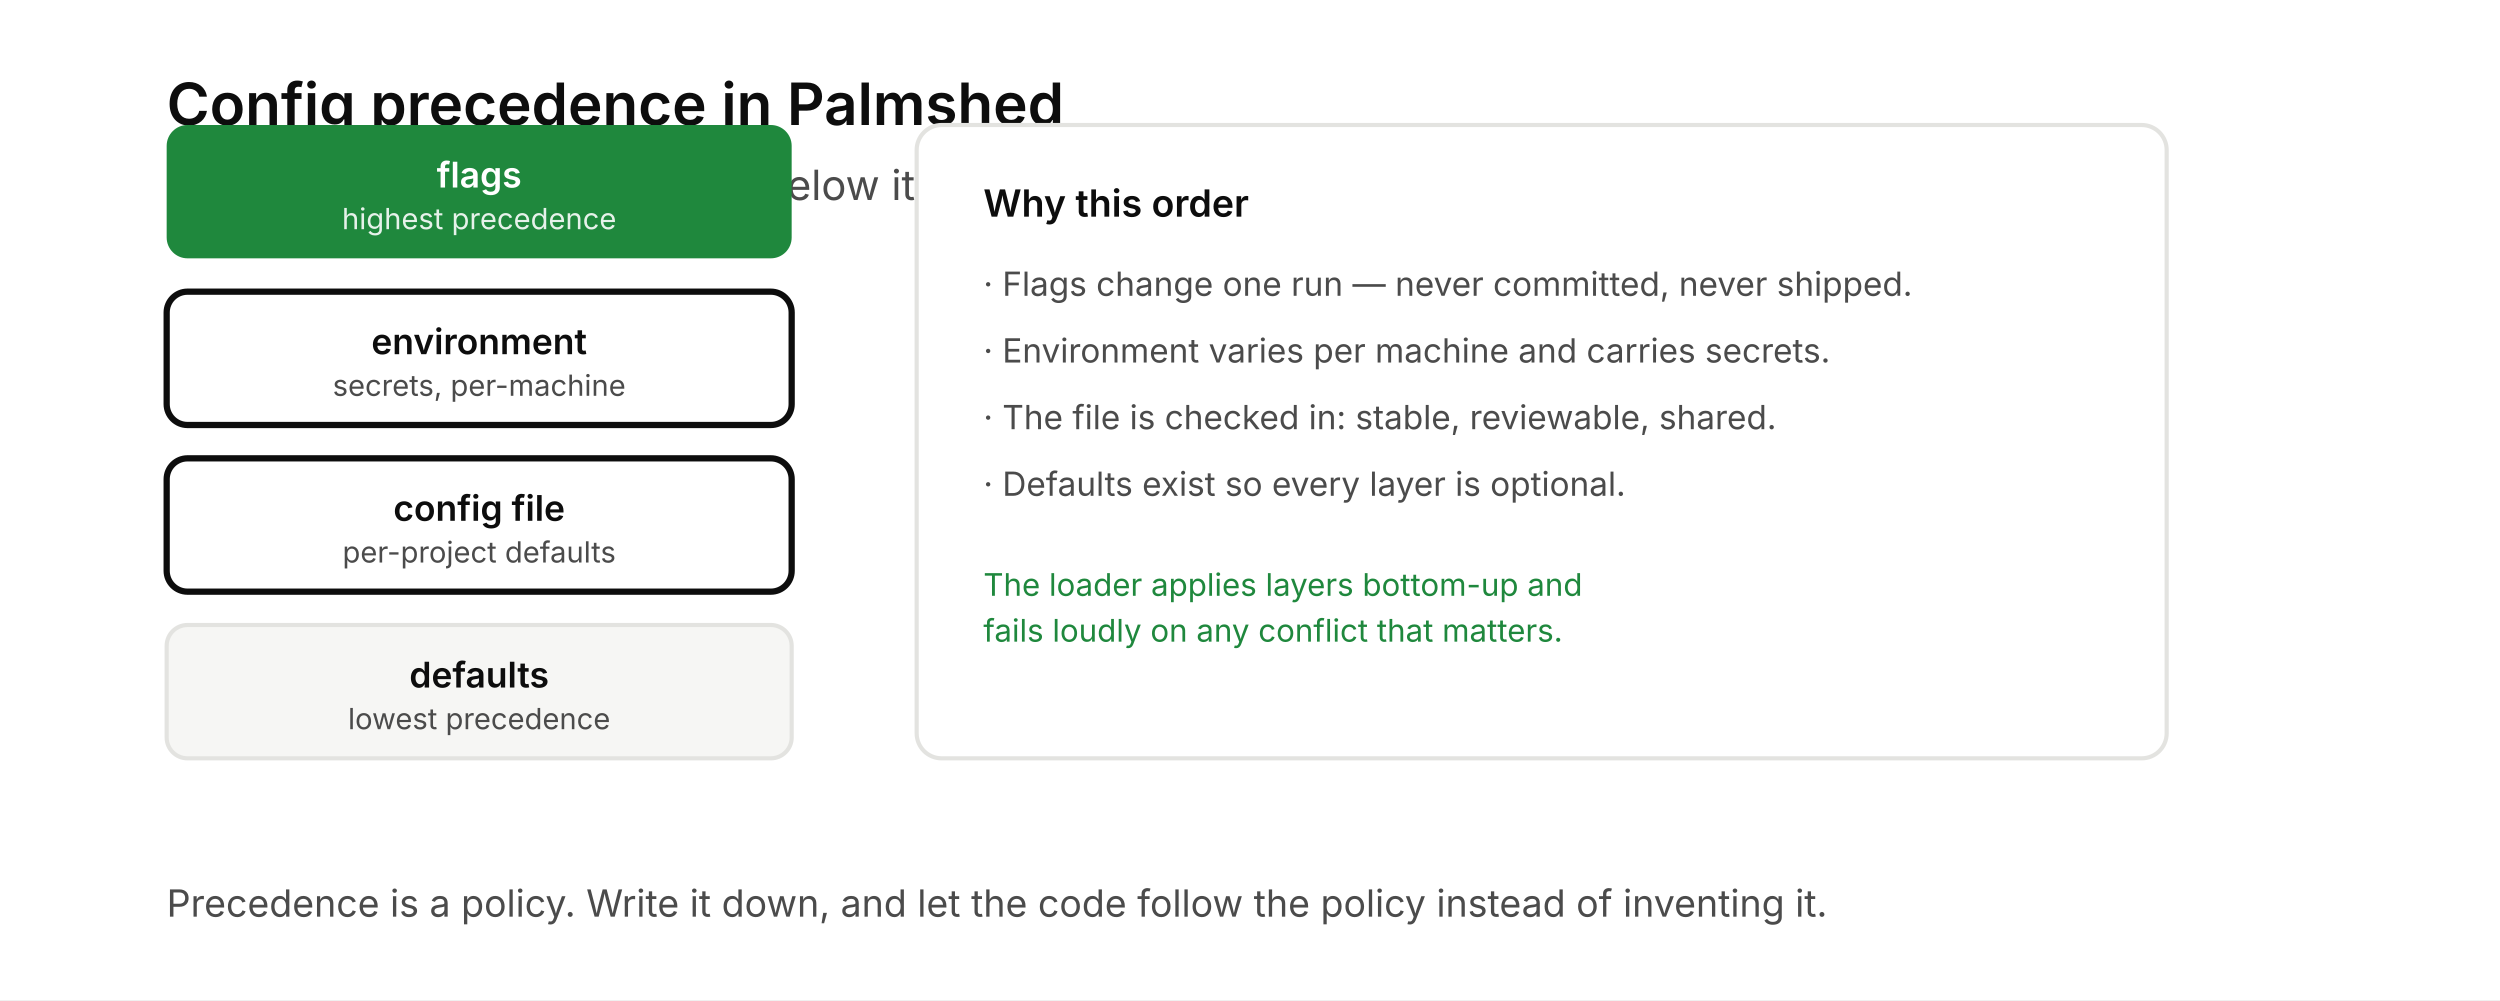
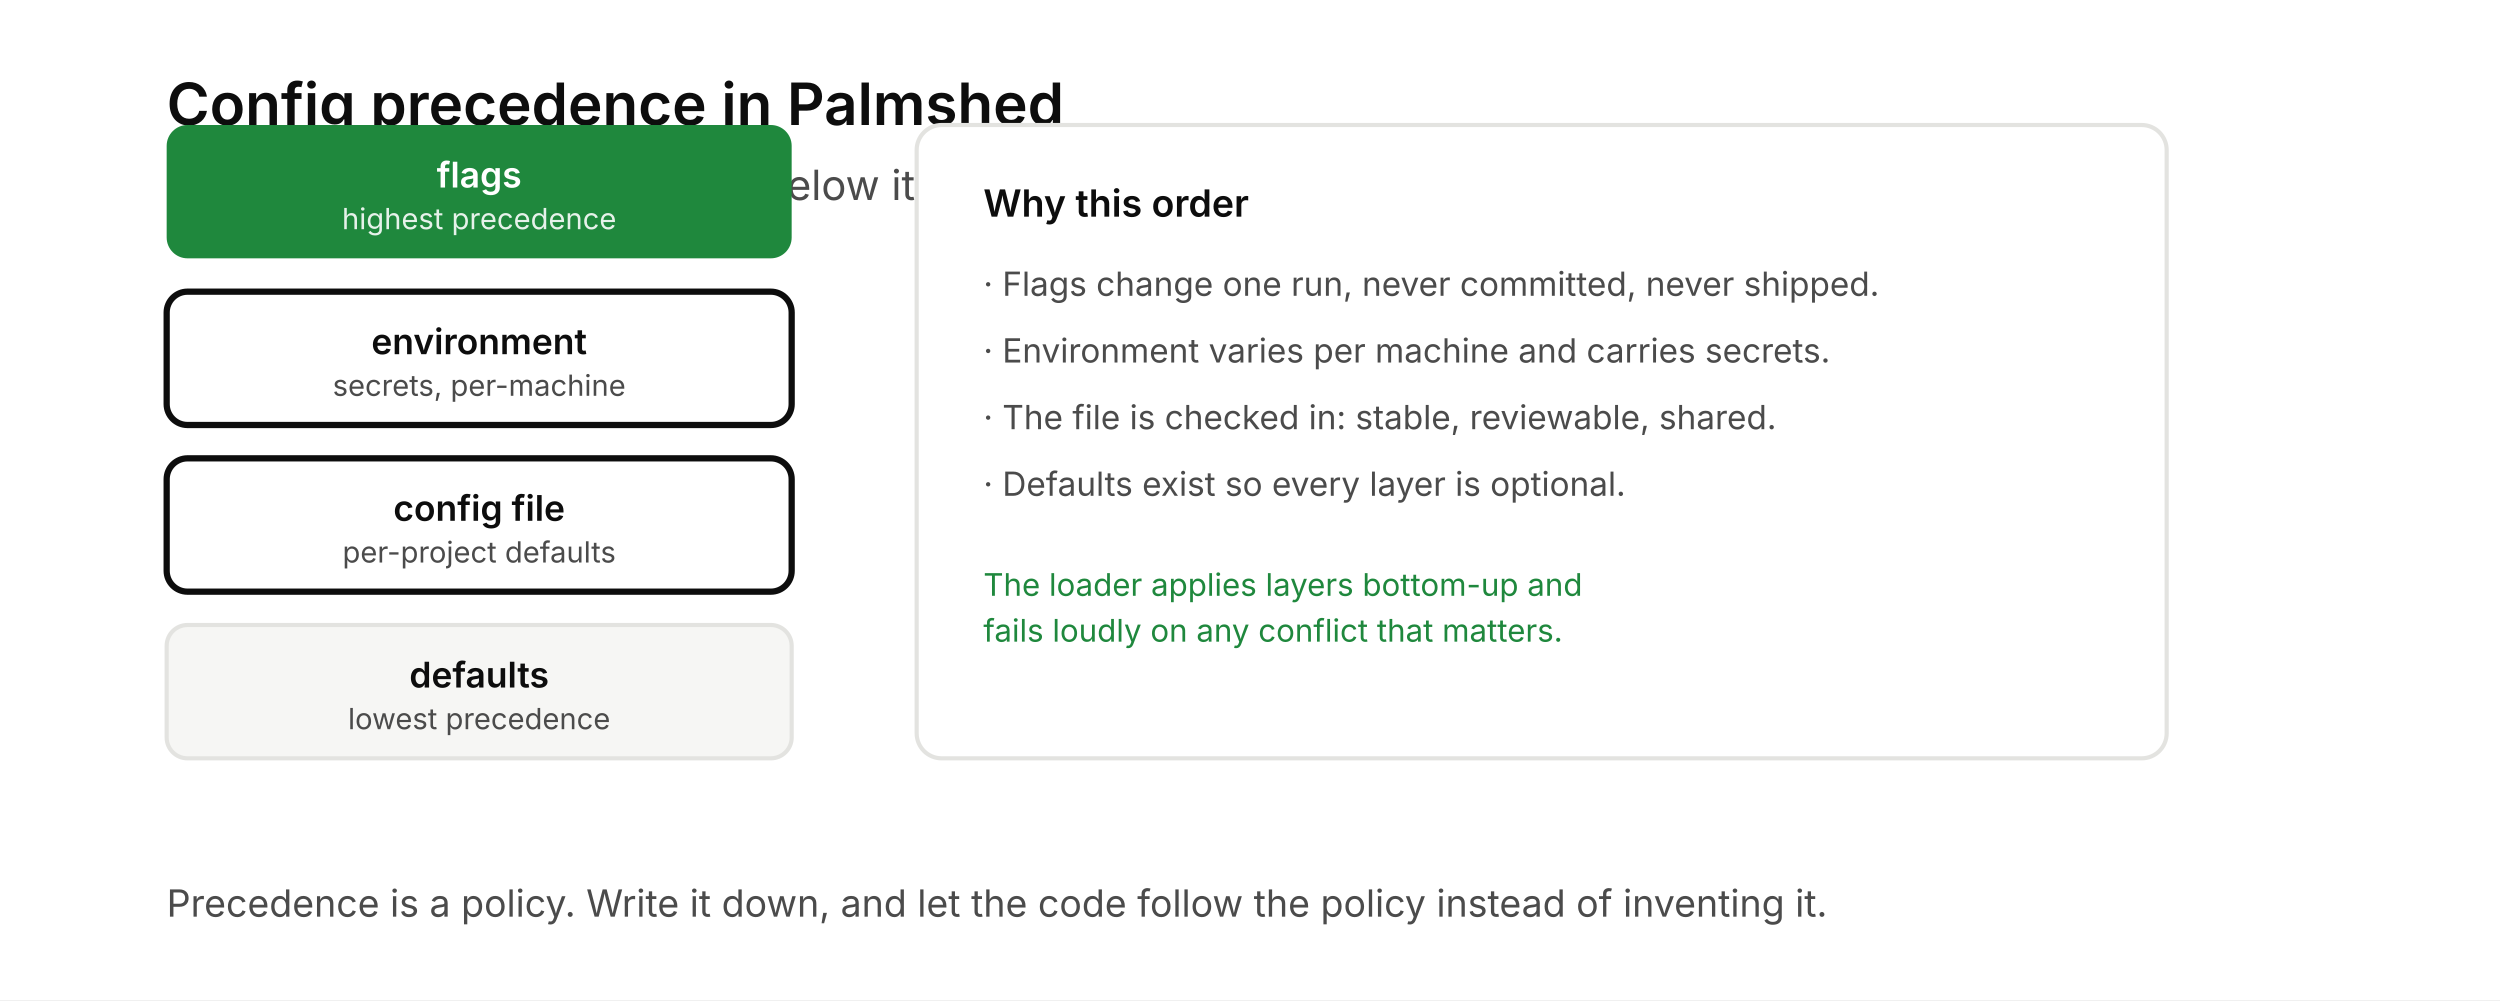
<svg xmlns="http://www.w3.org/2000/svg" width="1200" height="480" viewBox="0 0 1200 480" font-family="Inter, IBM Plex Sans, sans-serif">
  <rect width="1200" height="480" fill="#ffffff" />
  <text x="80" y="60" font-size="28" font-weight="600" fill="#0d0d0d">Config precedence in Palmshed</text>
  <text x="80" y="96" font-size="20" fill="#4b4b4b">Each layer overrides the ones below it. Higher wins, later wins.</text>
  <rect x="80" y="300" width="300" height="64" rx="10" fill="#f6f6f4" stroke="#e3e3e0" stroke-width="2" />
  <text x="230" y="330" font-size="17" font-weight="600" fill="#0d0d0d" text-anchor="middle">defaults</text>
  <text x="230" y="350" font-size="14" fill="#4b4b4b" text-anchor="middle">lowest precedence</text>
  <rect x="80" y="220" width="300" height="64" rx="10" fill="#ffffff" stroke="#0d0d0d" stroke-width="3" />
  <text x="230" y="250" font-size="17" font-weight="600" fill="#0d0d0d" text-anchor="middle">config file</text>
  <text x="230" y="270" font-size="14" fill="#4b4b4b" text-anchor="middle">per-project defaults</text>
  <rect x="80" y="140" width="300" height="64" rx="10" fill="#ffffff" stroke="#0d0d0d" stroke-width="3" />
  <text x="230" y="170" font-size="17" font-weight="600" fill="#0d0d0d" text-anchor="middle">environment</text>
  <text x="230" y="190" font-size="14" fill="#4b4b4b" text-anchor="middle">secrets, per-machine</text>
  <rect x="80" y="60" width="300" height="64" rx="10" fill="#1f883d" />
  <text x="230" y="90" font-size="17" font-weight="600" fill="#ffffff" text-anchor="middle">flags</text>
  <text x="230" y="110" font-size="14" fill="#e6f2ea" text-anchor="middle">highest precedence</text>
  <rect x="440" y="60" width="600" height="304" rx="12" fill="#ffffff" stroke="#e3e3e0" stroke-width="2" />
  <text x="472" y="104" font-size="18" font-weight="600" fill="#0d0d0d">Why this order</text>
-   <text x="472" y="142" font-size="16" fill="#4b4b4b">· Flags change one run — never committed, never shipped.</text>
+   <text x="472" y="142" font-size="16" fill="#4b4b4b">· Flags change one run, never committed, never shipped.</text>
  <text x="472" y="174" font-size="16" fill="#4b4b4b">· Environment varies per machine and carries secrets.</text>
  <text x="472" y="206" font-size="16" fill="#4b4b4b">· The file is checked in: stable, reviewable, shared.</text>
  <text x="472" y="238" font-size="16" fill="#4b4b4b">· Defaults exist so every layer is optional.</text>
  <text x="472" y="286" font-size="15" fill="#1f883d">The loader applies layers bottom-up and</text>
  <text x="472" y="308" font-size="15" fill="#1f883d">fails loudly on any conflict that matters.</text>
  <text x="80" y="440" font-size="18" fill="#4b4b4b">Precedence is a policy. Write it down, and let the code follow the policy instead of inventing it.</text>
</svg>
